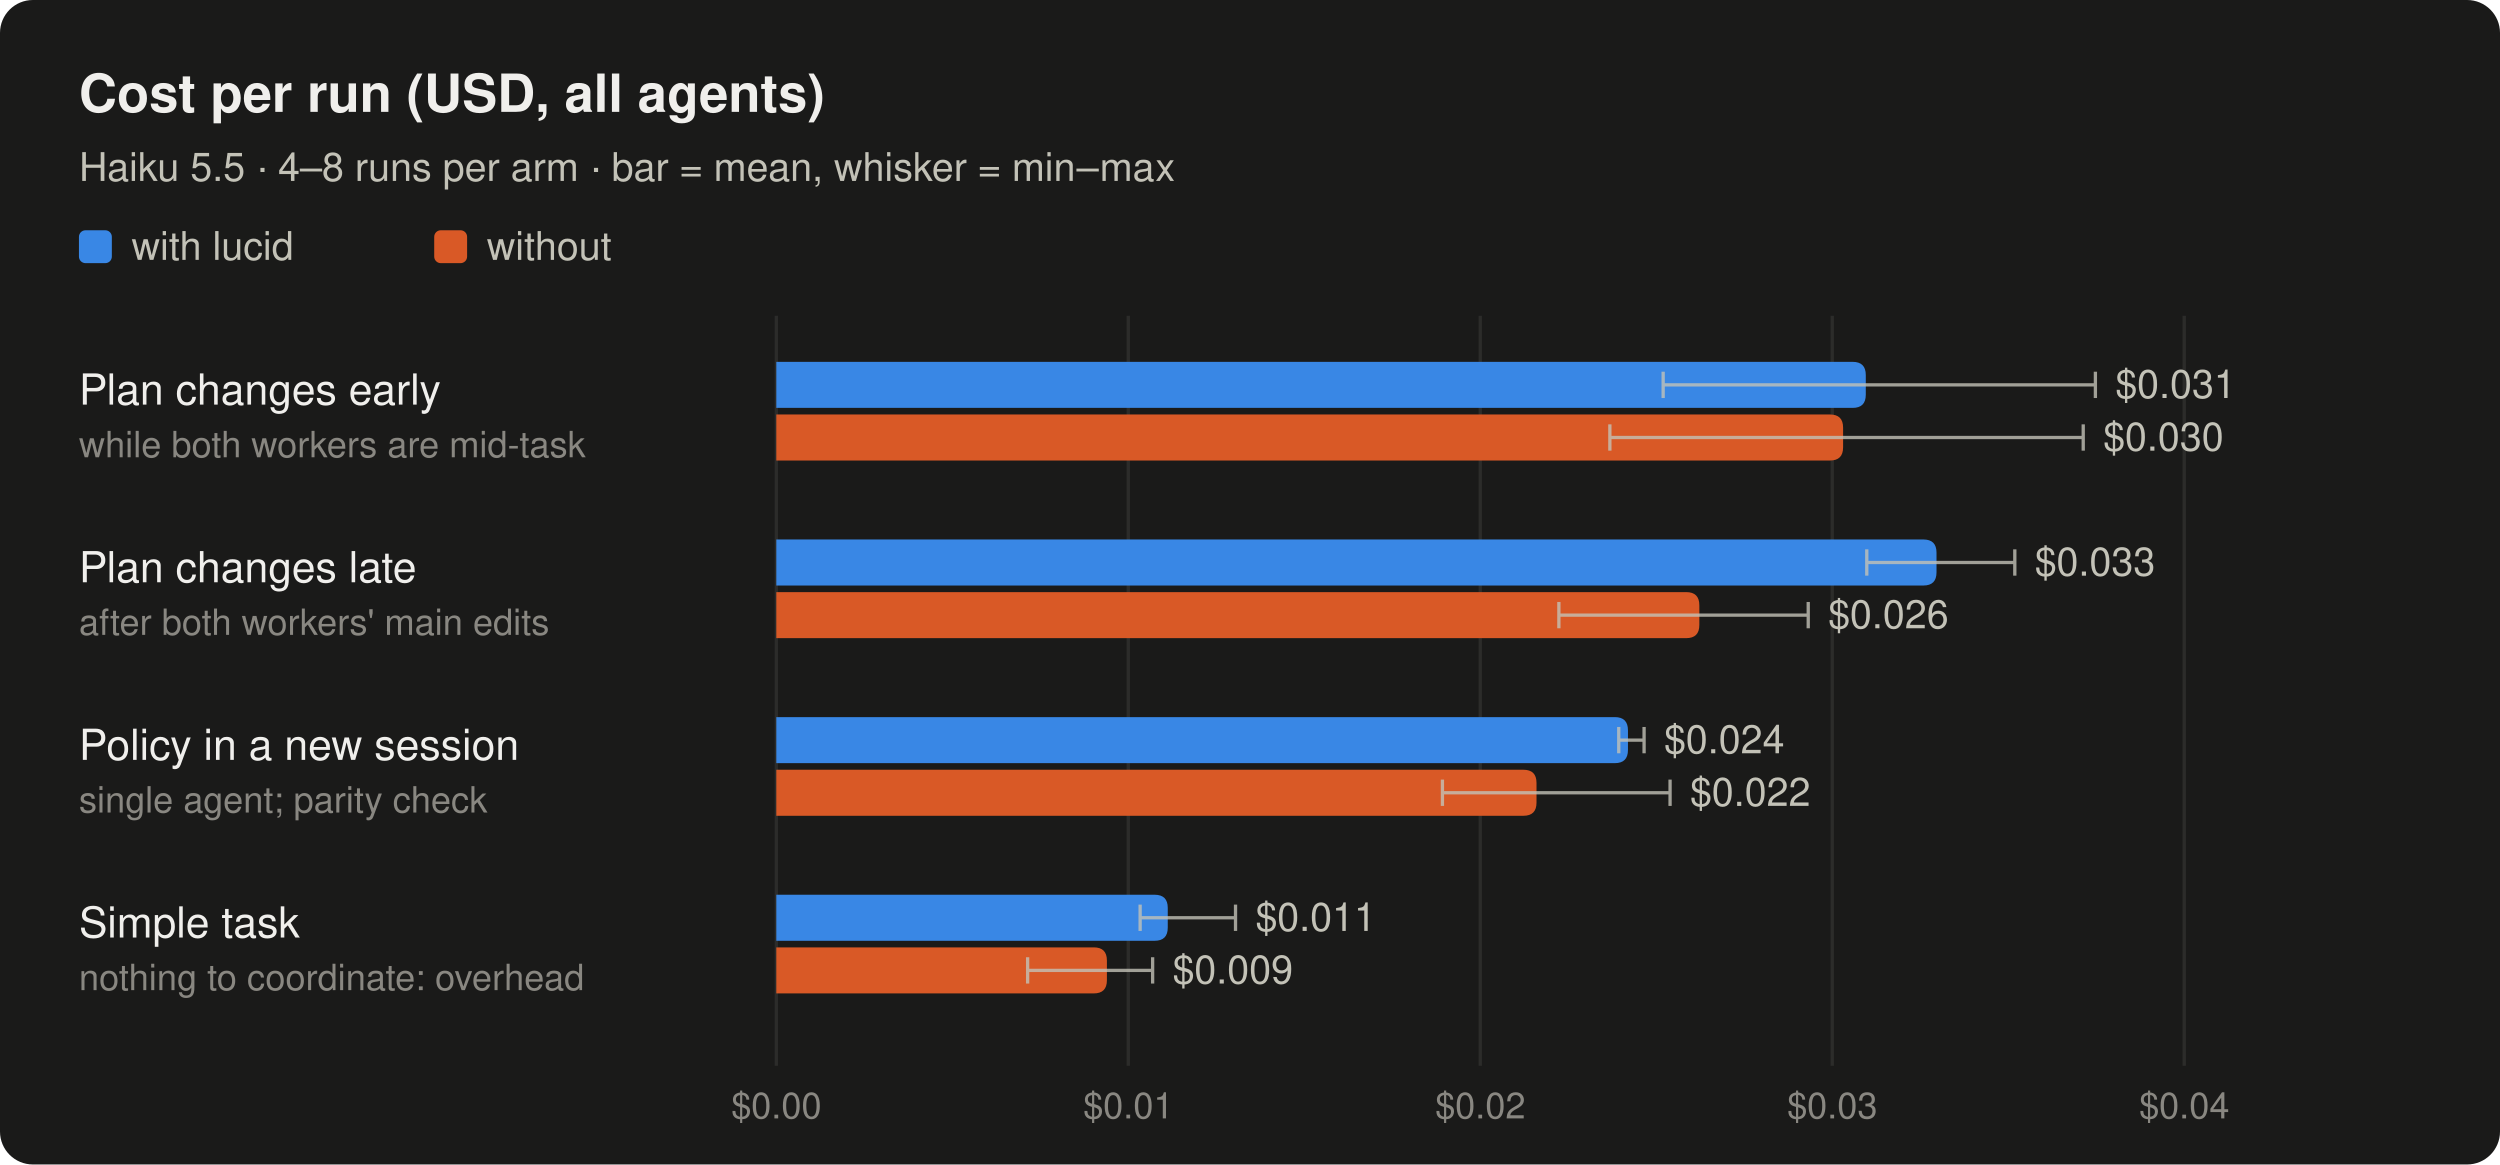
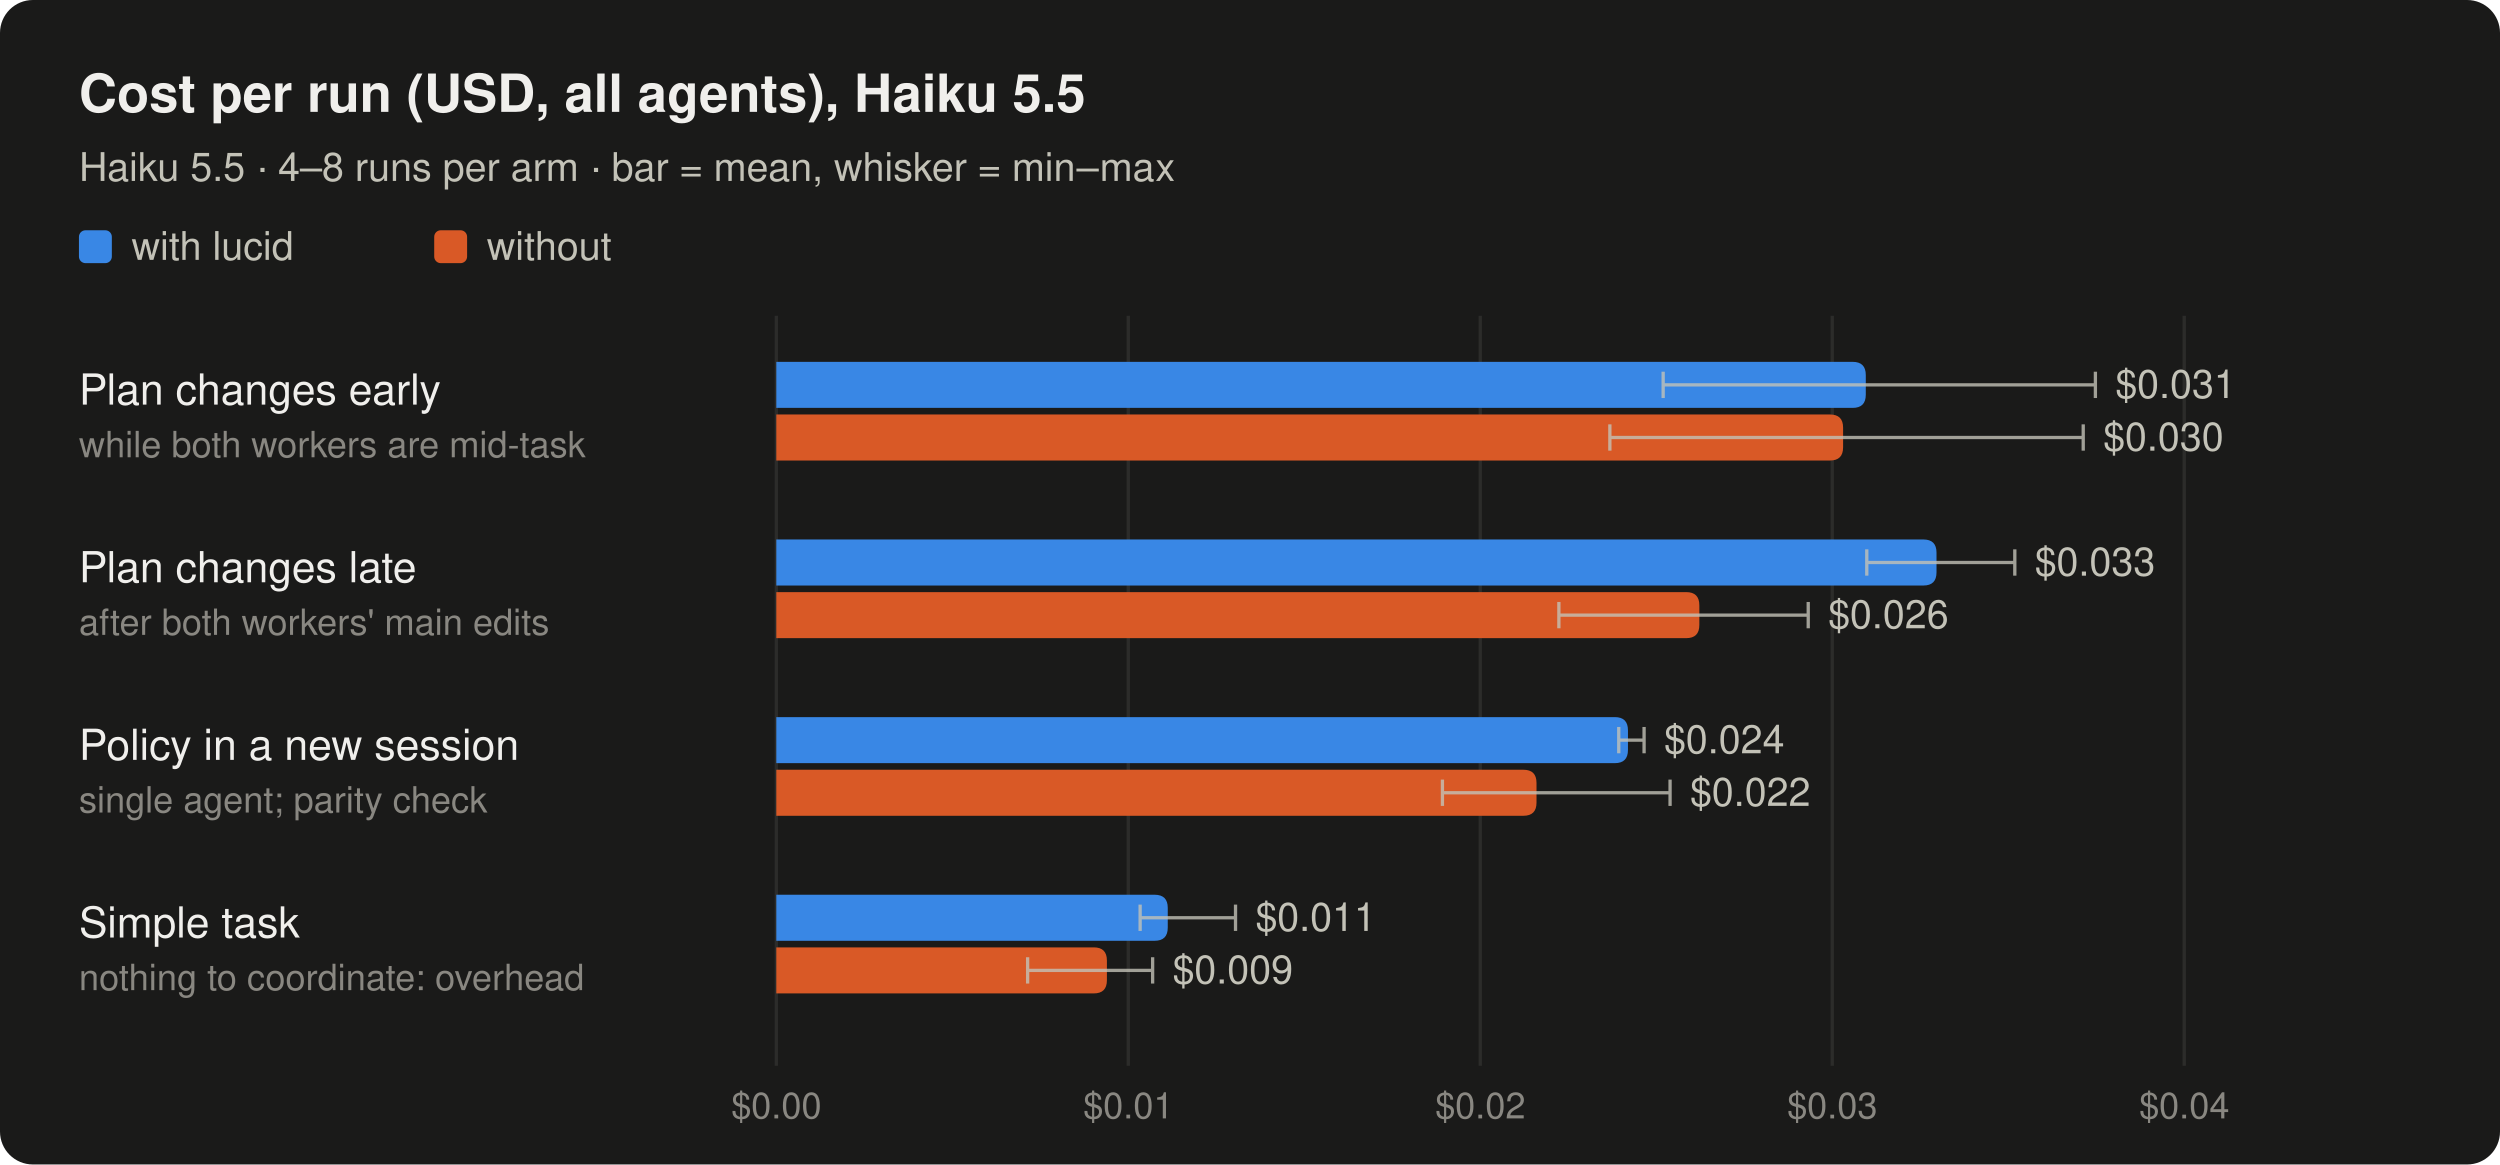
<svg xmlns="http://www.w3.org/2000/svg" width="760" height="354" viewBox="0 0 760 354" font-family="-apple-system,BlinkMacSystemFont,'Segoe UI',Helvetica,Arial,sans-serif">
  <rect width="760" height="354" rx="10" fill="#1a1a19" />
-   <text x="24" y="34" font-size="16" font-weight="600" fill="#f0efec">Cost per run (USD, all agents)</text>
+   <text x="24" y="34" font-size="16" font-weight="600" fill="#f0efec">Cost per run (USD, all agents), Haiku 5.5</text>
  <text x="24" y="55" font-size="12" fill="#c3c2b7">Haiku 5.5 · 4–8 runs per arm · bar = mean, whisker = min–max</text>
  <rect x="24" y="70" width="10" height="10" rx="2" fill="#3987e5" />
  <text x="40" y="79" font-size="12" fill="#c3c2b7">with lucid</text>
  <rect x="132" y="70" width="10" height="10" rx="2" fill="#d95926" />
  <text x="148" y="79" font-size="12" fill="#c3c2b7">without</text>
  <line x1="236.0" y1="96" x2="236.0" y2="324" stroke="#2c2c2a" stroke-width="1" />
  <text x="236.0" y="340" font-size="11" fill="#898781" text-anchor="middle">$0.00</text>
  <line x1="343.0" y1="96" x2="343.0" y2="324" stroke="#2c2c2a" stroke-width="1" />
  <text x="343.0" y="340" font-size="11" fill="#898781" text-anchor="middle">$0.01</text>
  <line x1="450.0" y1="96" x2="450.0" y2="324" stroke="#2c2c2a" stroke-width="1" />
  <text x="450.0" y="340" font-size="11" fill="#898781" text-anchor="middle">$0.02</text>
  <line x1="557.0" y1="96" x2="557.0" y2="324" stroke="#2c2c2a" stroke-width="1" />
  <text x="557.0" y="340" font-size="11" fill="#898781" text-anchor="middle">$0.03</text>
  <line x1="664.0" y1="96" x2="664.0" y2="324" stroke="#2c2c2a" stroke-width="1" />
  <text x="664.0" y="340" font-size="11" fill="#898781" text-anchor="middle">$0.04</text>
  <text x="24" y="123" font-size="13" font-weight="500" fill="#f0efec">Plan changes early</text>
  <text x="24" y="139" font-size="11" fill="#898781">while both workers are mid-task</text>
  <path d="M236.0 110.0H563.2Q567.2 110.0 567.2 114.0V120.0Q567.2 124.0 563.2 124.0H236.0Z" fill="#3987e5" />
  <path d="M505.6 117.0H637.0M505.6 113.0v8M637.0 113.0v8" stroke="#c3c2b7" stroke-width="1" fill="none" opacity="0.8" />
  <text x="643.0" y="121.0" font-size="12" fill="#c3c2b7" style="font-variant-numeric:tabular-nums">$0.031</text>
  <path d="M236.0 126.0H556.3Q560.3 126.0 560.3 130.0V136.0Q560.3 140.0 556.3 140.0H236.0Z" fill="#d95926" />
  <path d="M489.4 133.0H633.3M489.4 129.0v8M633.3 129.0v8" stroke="#c3c2b7" stroke-width="1" fill="none" opacity="0.8" />
  <text x="639.3" y="137.0" font-size="12" fill="#c3c2b7" style="font-variant-numeric:tabular-nums">$0.030</text>
  <text x="24" y="177" font-size="13" font-weight="500" fill="#f0efec">Plan changes late</text>
  <text x="24" y="193" font-size="11" fill="#898781">after both workers' main edits</text>
  <path d="M236.0 164.0H584.7Q588.7 164.0 588.7 168.0V174.0Q588.7 178.0 584.7 178.0H236.0Z" fill="#3987e5" />
  <path d="M567.5 171.0H612.5M567.5 167.0v8M612.5 167.0v8" stroke="#c3c2b7" stroke-width="1" fill="none" opacity="0.8" />
  <text x="618.5" y="175.0" font-size="12" fill="#c3c2b7" style="font-variant-numeric:tabular-nums">$0.033</text>
  <path d="M236.0 180.0H512.6Q516.6 180.0 516.6 184.0V190.0Q516.6 194.0 512.6 194.0H236.0Z" fill="#d95926" />
  <path d="M473.9 187.0H549.7M473.9 183.0v8M549.7 183.0v8" stroke="#c3c2b7" stroke-width="1" fill="none" opacity="0.8" />
  <text x="555.7" y="191.0" font-size="12" fill="#c3c2b7" style="font-variant-numeric:tabular-nums">$0.026</text>
  <text x="24" y="231" font-size="13" font-weight="500" fill="#f0efec">Policy in a new session</text>
  <text x="24" y="247" font-size="11" fill="#898781">single agent; parity check</text>
  <path d="M236.0 218.0H490.9Q494.9 218.0 494.9 222.0V228.0Q494.9 232.0 490.9 232.0H236.0Z" fill="#3987e5" />
  <path d="M492.1 225.0H499.8M492.1 221.0v8M499.8 221.0v8" stroke="#c3c2b7" stroke-width="1" fill="none" opacity="0.8" />
  <text x="505.8" y="229.0" font-size="12" fill="#c3c2b7" style="font-variant-numeric:tabular-nums">$0.024</text>
  <path d="M236.0 234.0H463.1Q467.1 234.0 467.1 238.0V244.0Q467.1 248.0 463.1 248.0H236.0Z" fill="#d95926" />
  <path d="M438.5 241.0H507.7M438.5 237.0v8M507.7 237.0v8" stroke="#c3c2b7" stroke-width="1" fill="none" opacity="0.8" />
  <text x="513.7" y="245.0" font-size="12" fill="#c3c2b7" style="font-variant-numeric:tabular-nums">$0.022</text>
  <text x="24" y="285" font-size="13" font-weight="500" fill="#f0efec">Simple task</text>
  <text x="24" y="301" font-size="11" fill="#898781">nothing to coordinate: overhead</text>
  <path d="M236.0 272.0H351.0Q355.0 272.0 355.0 276.0V282.0Q355.0 286.0 351.0 286.0H236.0Z" fill="#3987e5" />
  <path d="M346.6 279.0H375.6M346.6 275.0v8M375.6 275.0v8" stroke="#c3c2b7" stroke-width="1" fill="none" opacity="0.8" />
  <text x="381.6" y="283.0" font-size="12" fill="#c3c2b7" style="font-variant-numeric:tabular-nums">$0.011</text>
  <path d="M236.0 288.0H332.5Q336.5 288.0 336.5 292.0V298.0Q336.5 302.0 332.5 302.0H236.0Z" fill="#d95926" />
  <path d="M312.4 295.0H350.4M312.4 291.0v8M350.4 291.0v8" stroke="#c3c2b7" stroke-width="1" fill="none" opacity="0.8" />
  <text x="356.4" y="299.0" font-size="12" fill="#c3c2b7" style="font-variant-numeric:tabular-nums">$0.009</text>
</svg>
